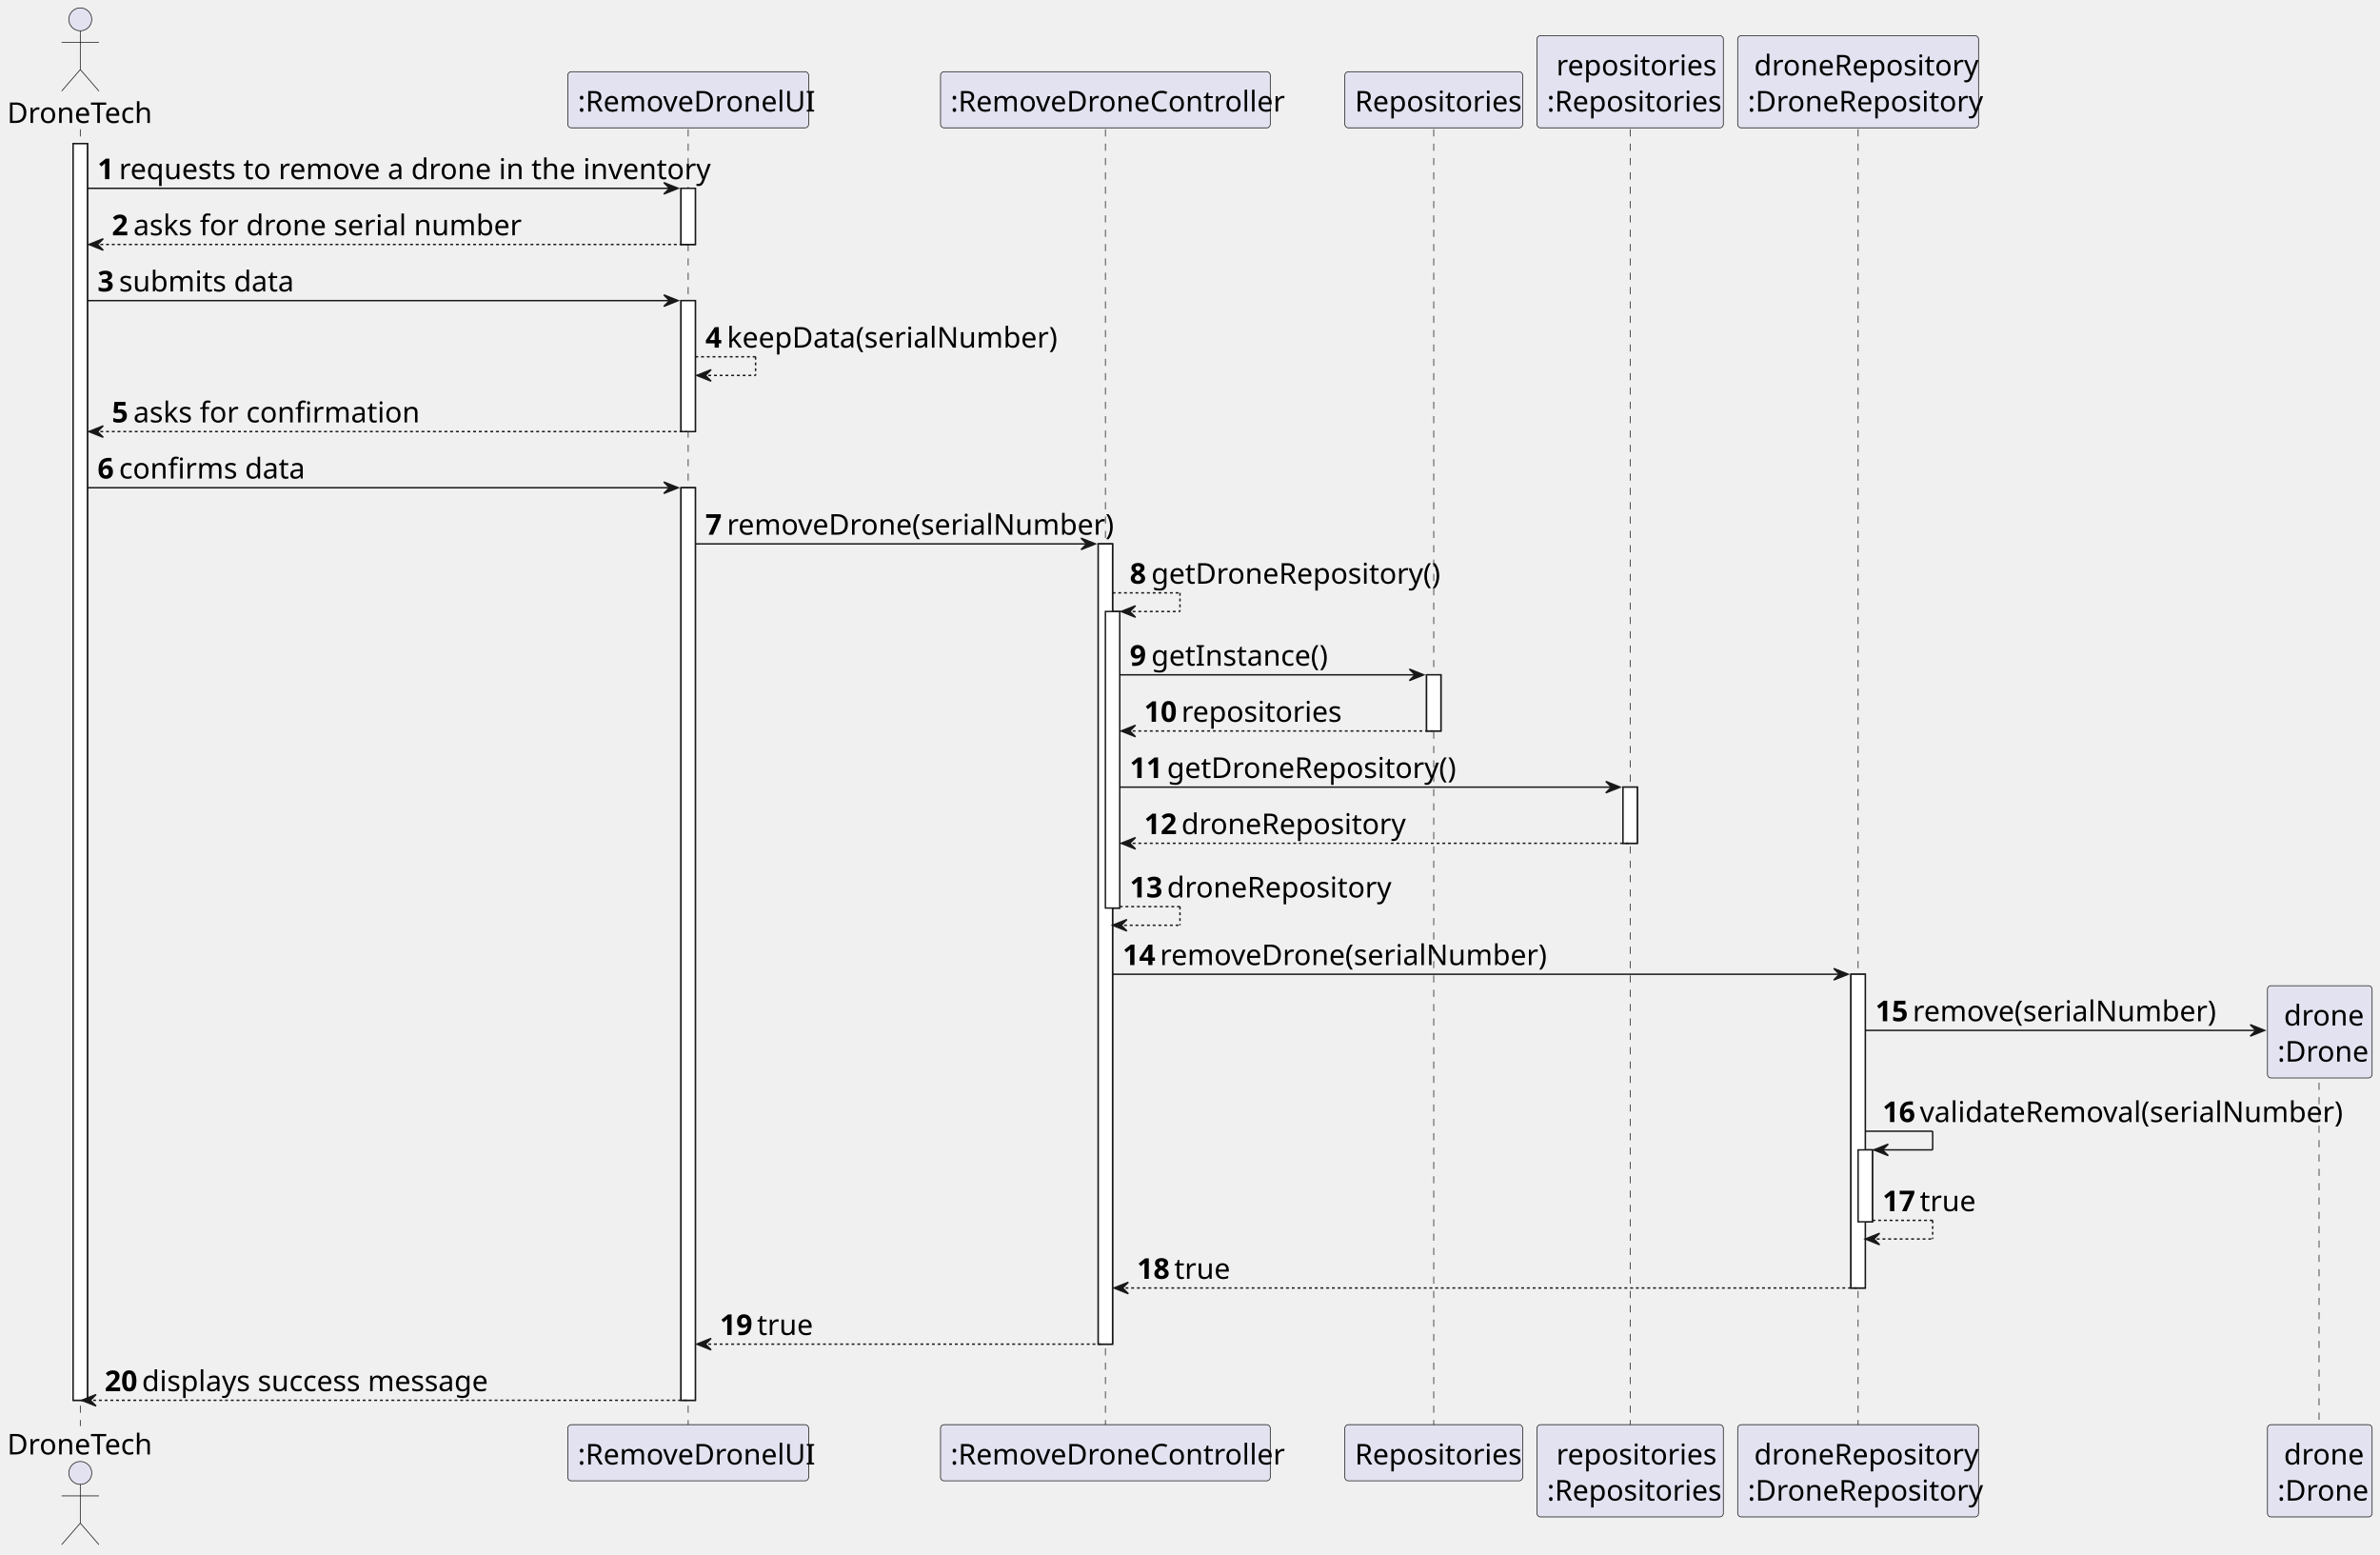
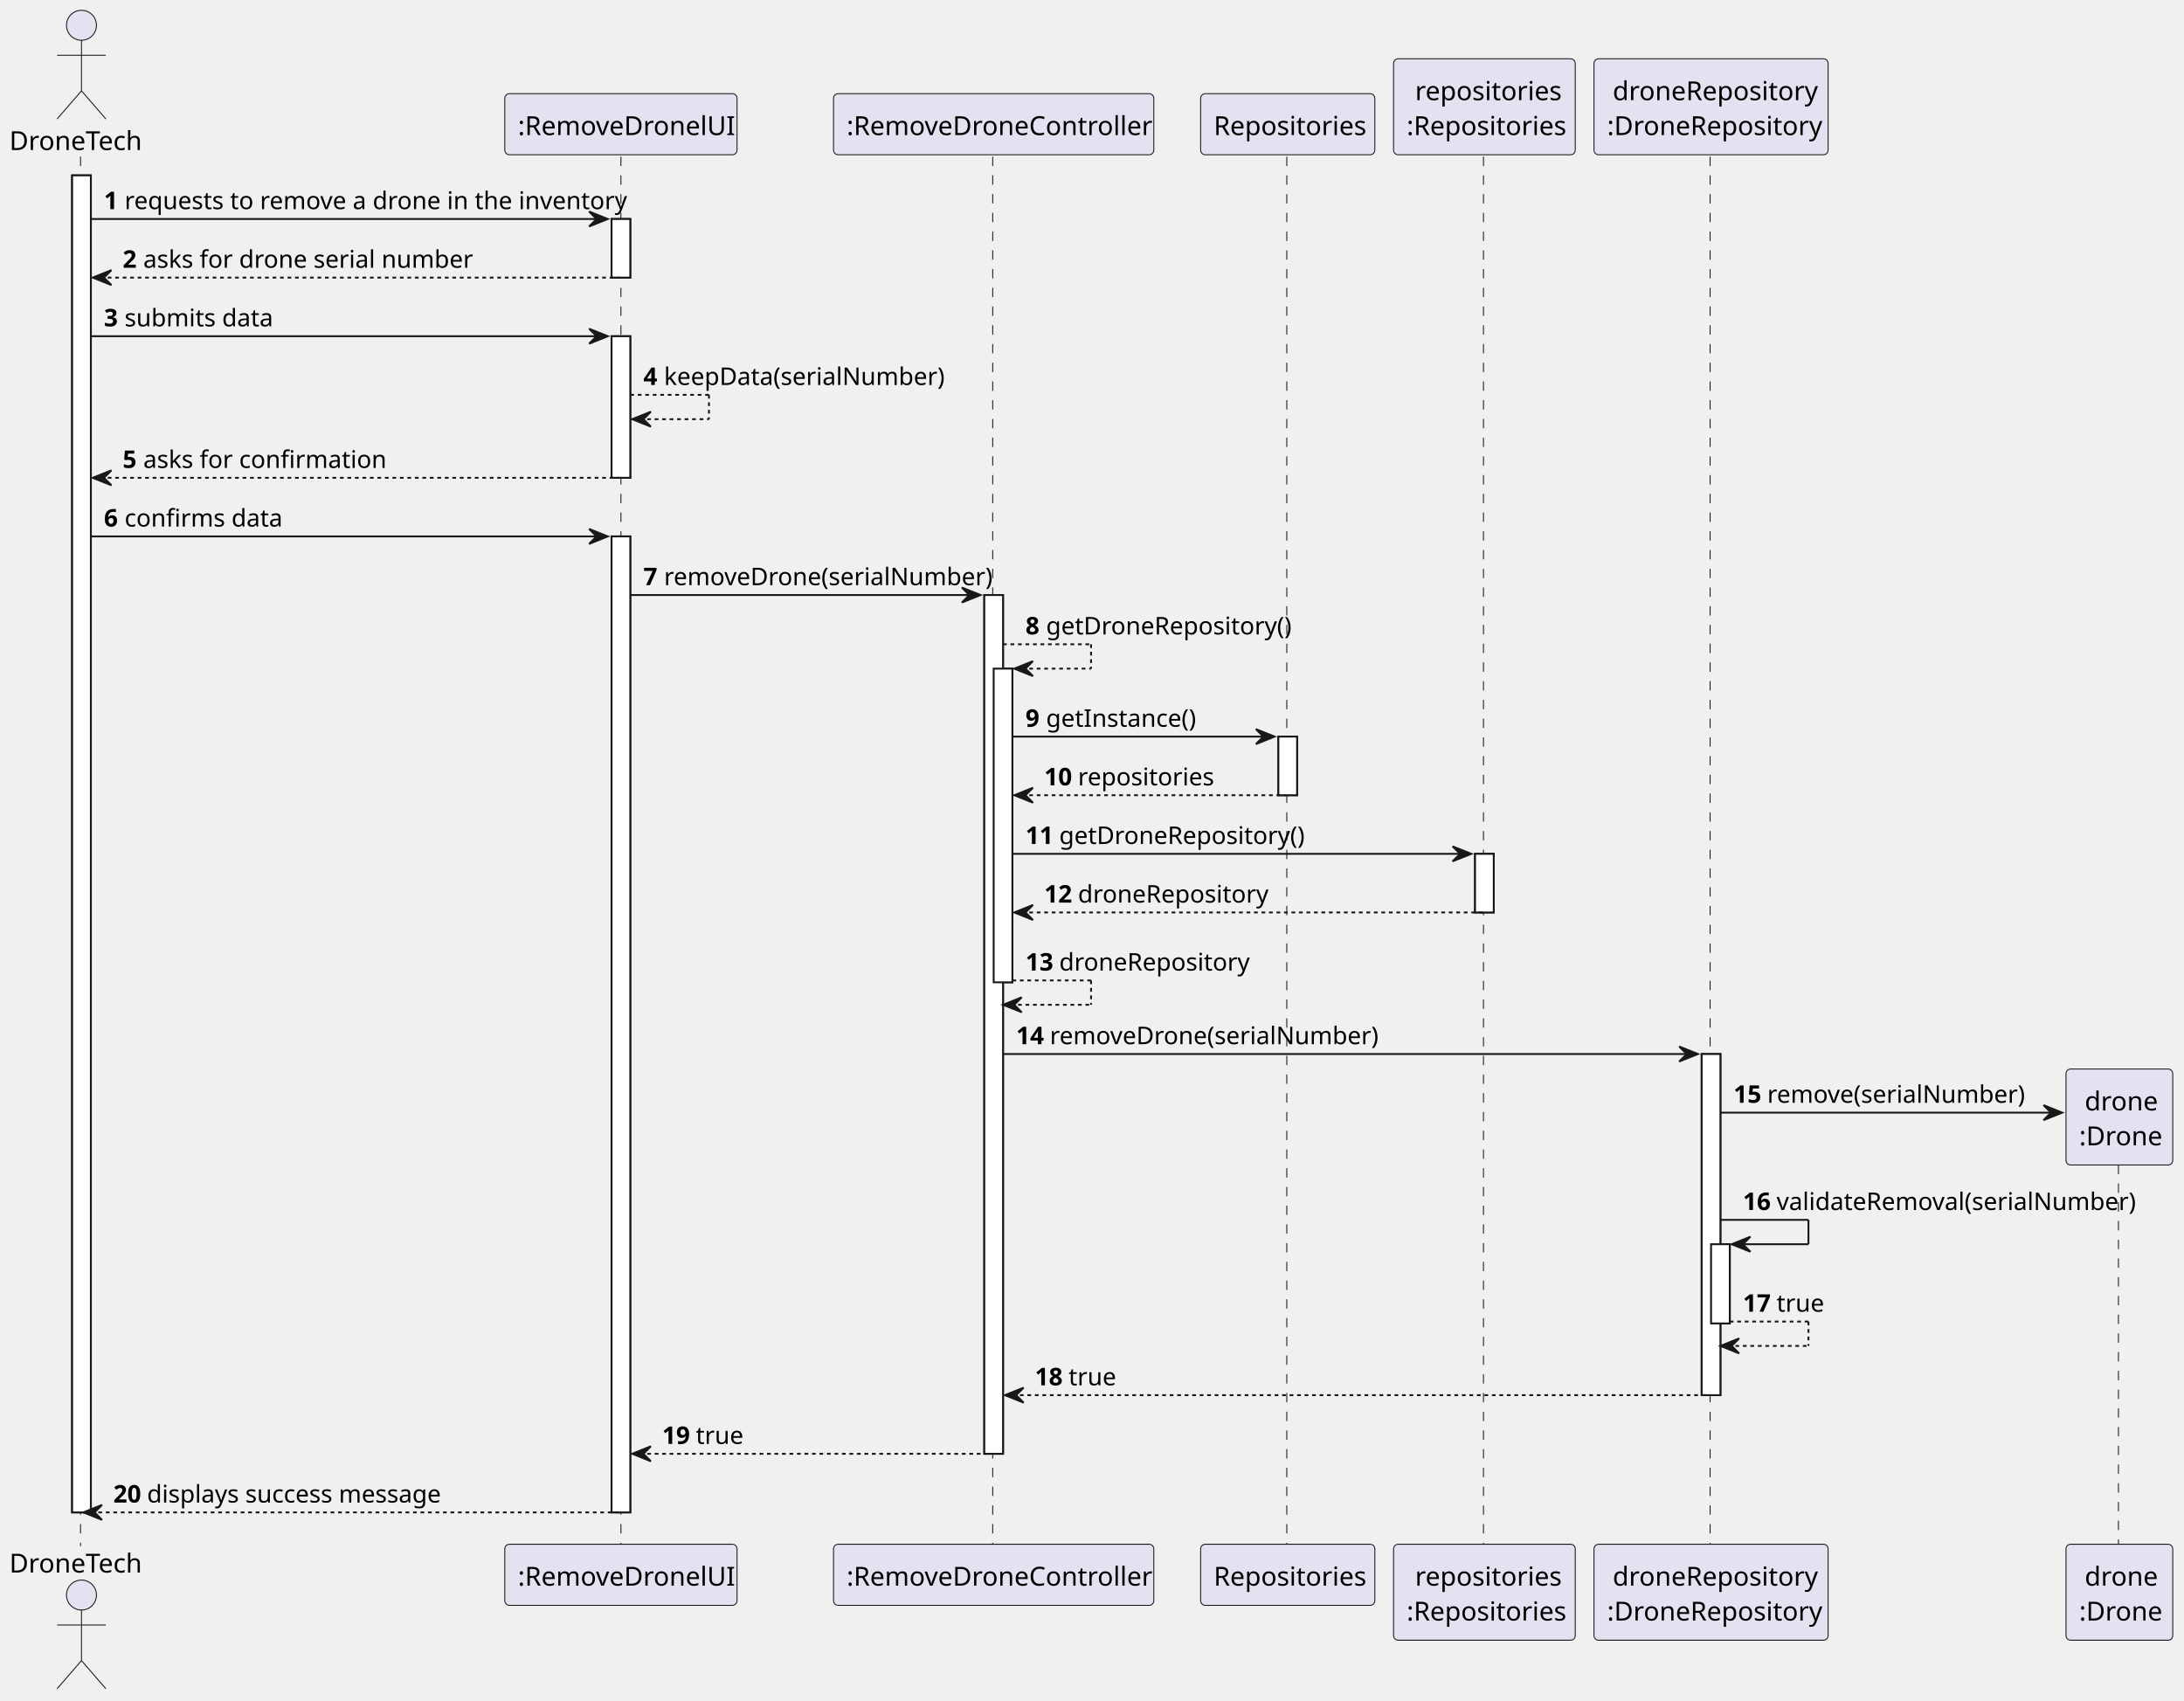
- <svg xmlns="http://www.w3.org/2000/svg" contentStyleType="text/css" height="1084px" preserveAspectRatio="none" style="width:1660px;height:1084px;background:#FFFFFF;" version="1.1" viewBox="0 0 1660 1084" width="1660px" zoomAndPan="magnify">
+ <svg xmlns="http://www.w3.org/2000/svg" contentStyleType="text/css" height="908px" preserveAspectRatio="none" style="width:1166px;height:908px;background:#FFFFFF;" version="1.1" viewBox="0 0 1166 908" width="1166px" zoomAndPan="magnify">
  <defs />
  <g>
-     <rect fill="#FFFFFF" height="876.281" style="stroke:#181818;stroke-width:1.0;" width="10" x="51" y="100.156" />
-     <rect fill="#FFFFFF" height="39.156" style="stroke:#181818;stroke-width:1.0;" width="10" x="475" y="131.312" />
-     <rect fill="#FFFFFF" height="91.312" style="stroke:#181818;stroke-width:1.0;" width="10" x="475" y="209.625" />
-     <rect fill="#FFFFFF" height="636.344" style="stroke:#181818;stroke-width:1.0;" width="10" x="475" y="340.094" />
-     <rect fill="#FFFFFF" height="558.031" style="stroke:#181818;stroke-width:1.0;" width="10" x="766" y="379.25" />
-     <rect fill="#FFFFFF" height="206.781" style="stroke:#181818;stroke-width:1.0;" width="10" x="771" y="426.406" />
-     <rect fill="#FFFFFF" height="39.156" style="stroke:#181818;stroke-width:1.0;" width="10" x="995" y="470.562" />
-     <rect fill="#FFFFFF" height="39.156" style="stroke:#181818;stroke-width:1.0;" width="10" x="1132" y="548.875" />
-     <rect fill="#FFFFFF" height="218.781" style="stroke:#181818;stroke-width:1.0;" width="10" x="1291" y="679.344" />
-     <rect fill="#FFFFFF" height="50.156" style="stroke:#181818;stroke-width:1.0;" width="10" x="1296" y="801.812" />
-     <line style="stroke:#181818;stroke-width:0.5;stroke-dasharray:5.0,5.0;" x1="56" x2="56" y1="90.156" y2="994.438" />
-     <line style="stroke:#181818;stroke-width:0.5;stroke-dasharray:5.0,5.0;" x1="480" x2="480" y1="90.156" y2="994.438" />
-     <line style="stroke:#181818;stroke-width:0.5;stroke-dasharray:5.0,5.0;" x1="771" x2="771" y1="90.156" y2="994.438" />
-     <line style="stroke:#181818;stroke-width:0.5;stroke-dasharray:5.0,5.0;" x1="1000" x2="1000" y1="90.156" y2="994.438" />
-     <line style="stroke:#181818;stroke-width:0.5;stroke-dasharray:5.0,5.0;" x1="1137" x2="1137" y1="90.156" y2="994.438" />
-     <line style="stroke:#181818;stroke-width:0.5;stroke-dasharray:5.0,5.0;" x1="1296" x2="1296" y1="90.156" y2="994.438" />
-     <line style="stroke:#181818;stroke-width:0.5;stroke-dasharray:5.0,5.0;" x1="1617.5" x2="1617.5" y1="735" y2="994.438" />
-     <text fill="#000000" font-family="sans-serif" font-size="20" lengthAdjust="spacing" textLength="96" x="5" y="85.762">DroneTech</text>
-     <ellipse cx="56" cy="13.5" fill="#E2E2F0" rx="8" ry="8" style="stroke:#181818;stroke-width:0.5;" />
-     <path d="M56,21.5 L56,48.5 M43,29.5 L69,29.5 M56,48.5 L43,63.5 M56,48.5 L69,63.5 " fill="none" style="stroke:#181818;stroke-width:0.5;" />
-     <text fill="#000000" font-family="sans-serif" font-size="20" lengthAdjust="spacing" textLength="96" x="5" y="1014.199">DroneTech</text>
-     <ellipse cx="56" cy="1027.094" fill="#E2E2F0" rx="8" ry="8" style="stroke:#181818;stroke-width:0.5;" />
-     <path d="M56,1035.094 L56,1062.094 M43,1043.094 L69,1043.094 M56,1062.094 L43,1077.094 M56,1062.094 L69,1077.094 " fill="none" style="stroke:#181818;stroke-width:0.5;" />
-     <rect fill="#E2E2F0" height="39.156" rx="2.5" ry="2.5" style="stroke:#181818;stroke-width:0.5;" width="168" x="396" y="50" />
-     <text fill="#000000" font-family="sans-serif" font-size="20" lengthAdjust="spacing" textLength="154" x="403" y="77.762">:RemoveDronelUI</text>
-     <rect fill="#E2E2F0" height="39.156" rx="2.5" ry="2.5" style="stroke:#181818;stroke-width:0.5;" width="168" x="396" y="993.438" />
-     <text fill="#000000" font-family="sans-serif" font-size="20" lengthAdjust="spacing" textLength="154" x="403" y="1021.199">:RemoveDronelUI</text>
-     <rect fill="#E2E2F0" height="39.156" rx="2.5" ry="2.5" style="stroke:#181818;stroke-width:0.5;" width="230" x="656" y="50" />
-     <text fill="#000000" font-family="sans-serif" font-size="20" lengthAdjust="spacing" textLength="216" x="663" y="77.762">:RemoveDroneController</text>
-     <rect fill="#E2E2F0" height="39.156" rx="2.5" ry="2.5" style="stroke:#181818;stroke-width:0.5;" width="230" x="656" y="993.438" />
-     <text fill="#000000" font-family="sans-serif" font-size="20" lengthAdjust="spacing" textLength="216" x="663" y="1021.199">:RemoveDroneController</text>
-     <rect fill="#E2E2F0" height="39.156" rx="2.5" ry="2.5" style="stroke:#181818;stroke-width:0.5;" width="124" x="938" y="50" />
-     <text fill="#000000" font-family="sans-serif" font-size="20" lengthAdjust="spacing" textLength="110" x="945" y="77.762">Repositories</text>
-     <rect fill="#E2E2F0" height="39.156" rx="2.5" ry="2.5" style="stroke:#181818;stroke-width:0.5;" width="124" x="938" y="993.438" />
-     <text fill="#000000" font-family="sans-serif" font-size="20" lengthAdjust="spacing" textLength="110" x="945" y="1021.199">Repositories</text>
-     <rect fill="#E2E2F0" height="64.312" rx="2.5" ry="2.5" style="stroke:#181818;stroke-width:0.5;" width="130" x="1072" y="24.844" />
-     <text fill="#000000" font-family="sans-serif" font-size="20" lengthAdjust="spacing" textLength="103" x="1085.5" y="52.605">repositories</text>
-     <text fill="#000000" font-family="sans-serif" font-size="20" lengthAdjust="spacing" textLength="116" x="1079" y="77.762">:Repositories</text>
-     <rect fill="#E2E2F0" height="64.312" rx="2.5" ry="2.5" style="stroke:#181818;stroke-width:0.5;" width="130" x="1072" y="993.438" />
-     <text fill="#000000" font-family="sans-serif" font-size="20" lengthAdjust="spacing" textLength="103" x="1085.5" y="1021.199">repositories</text>
-     <text fill="#000000" font-family="sans-serif" font-size="20" lengthAdjust="spacing" textLength="116" x="1079" y="1046.355">:Repositories</text>
-     <rect fill="#E2E2F0" height="64.312" rx="2.5" ry="2.5" style="stroke:#181818;stroke-width:0.5;" width="168" x="1212" y="24.844" />
-     <text fill="#000000" font-family="sans-serif" font-size="20" lengthAdjust="spacing" textLength="145" x="1223.5" y="52.605">droneRepository</text>
-     <text fill="#000000" font-family="sans-serif" font-size="20" lengthAdjust="spacing" textLength="154" x="1219" y="77.762">:DroneRepository</text>
-     <rect fill="#E2E2F0" height="64.312" rx="2.5" ry="2.5" style="stroke:#181818;stroke-width:0.5;" width="168" x="1212" y="993.438" />
-     <text fill="#000000" font-family="sans-serif" font-size="20" lengthAdjust="spacing" textLength="145" x="1223.5" y="1021.199">droneRepository</text>
-     <text fill="#000000" font-family="sans-serif" font-size="20" lengthAdjust="spacing" textLength="154" x="1219" y="1046.355">:DroneRepository</text>
-     <rect fill="#E2E2F0" height="64.312" rx="2.5" ry="2.5" style="stroke:#181818;stroke-width:0.5;" width="73" x="1581.5" y="993.438" />
-     <text fill="#000000" font-family="sans-serif" font-size="20" lengthAdjust="spacing" textLength="50" x="1593" y="1021.199">drone</text>
-     <text fill="#000000" font-family="sans-serif" font-size="20" lengthAdjust="spacing" textLength="59" x="1588.5" y="1046.355">:Drone</text>
-     <rect fill="#FFFFFF" height="876.281" style="stroke:#181818;stroke-width:1.0;" width="10" x="51" y="100.156" />
-     <rect fill="#FFFFFF" height="39.156" style="stroke:#181818;stroke-width:1.0;" width="10" x="475" y="131.312" />
-     <rect fill="#FFFFFF" height="91.312" style="stroke:#181818;stroke-width:1.0;" width="10" x="475" y="209.625" />
-     <rect fill="#FFFFFF" height="636.344" style="stroke:#181818;stroke-width:1.0;" width="10" x="475" y="340.094" />
-     <rect fill="#FFFFFF" height="558.031" style="stroke:#181818;stroke-width:1.0;" width="10" x="766" y="379.25" />
-     <rect fill="#FFFFFF" height="206.781" style="stroke:#181818;stroke-width:1.0;" width="10" x="771" y="426.406" />
-     <rect fill="#FFFFFF" height="39.156" style="stroke:#181818;stroke-width:1.0;" width="10" x="995" y="470.562" />
-     <rect fill="#FFFFFF" height="39.156" style="stroke:#181818;stroke-width:1.0;" width="10" x="1132" y="548.875" />
-     <rect fill="#FFFFFF" height="218.781" style="stroke:#181818;stroke-width:1.0;" width="10" x="1291" y="679.344" />
-     <rect fill="#FFFFFF" height="50.156" style="stroke:#181818;stroke-width:1.0;" width="10" x="1296" y="801.812" />
-     <polygon fill="#181818" points="463,127.312,473,131.312,463,135.312,467,131.312" style="stroke:#181818;stroke-width:1.0;" />
-     <line style="stroke:#181818;stroke-width:1.0;" x1="61" x2="469" y1="131.312" y2="131.312" />
-     <text fill="#000000" font-family="sans-serif" font-size="20" font-weight="bold" lengthAdjust="spacing" textLength="11" x="68" y="124.918">1</text>
-     <text fill="#000000" font-family="sans-serif" font-size="20" lengthAdjust="spacing" textLength="380" x="83" y="124.918">requests to remove a drone in the inventory</text>
-     <polygon fill="#181818" points="72,166.469,62,170.469,72,174.469,68,170.469" style="stroke:#181818;stroke-width:1.0;" />
-     <line style="stroke:#181818;stroke-width:1.0;stroke-dasharray:2.0,2.0;" x1="66" x2="479" y1="170.469" y2="170.469" />
-     <text fill="#000000" font-family="sans-serif" font-size="20" font-weight="bold" lengthAdjust="spacing" textLength="11" x="78" y="164.074">2</text>
-     <text fill="#000000" font-family="sans-serif" font-size="20" lengthAdjust="spacing" textLength="251" x="93" y="164.074">asks for drone serial number</text>
-     <polygon fill="#181818" points="463,205.625,473,209.625,463,213.625,467,209.625" style="stroke:#181818;stroke-width:1.0;" />
-     <line style="stroke:#181818;stroke-width:1.0;" x1="61" x2="469" y1="209.625" y2="209.625" />
-     <text fill="#000000" font-family="sans-serif" font-size="20" font-weight="bold" lengthAdjust="spacing" textLength="11" x="68" y="203.231">3</text>
-     <text fill="#000000" font-family="sans-serif" font-size="20" lengthAdjust="spacing" textLength="112" x="83" y="203.231">submits data</text>
-     <line style="stroke:#181818;stroke-width:1.0;stroke-dasharray:2.0,2.0;" x1="485" x2="527" y1="248.781" y2="248.781" />
-     <line style="stroke:#181818;stroke-width:1.0;stroke-dasharray:2.0,2.0;" x1="527" x2="527" y1="248.781" y2="261.781" />
-     <line style="stroke:#181818;stroke-width:1.0;stroke-dasharray:2.0,2.0;" x1="486" x2="527" y1="261.781" y2="261.781" />
-     <polygon fill="#181818" points="496,257.781,486,261.781,496,265.781,492,261.781" style="stroke:#181818;stroke-width:1.0;" />
-     <text fill="#000000" font-family="sans-serif" font-size="20" font-weight="bold" lengthAdjust="spacing" textLength="11" x="492" y="242.387">4</text>
-     <text fill="#000000" font-family="sans-serif" font-size="20" lengthAdjust="spacing" textLength="214" x="507" y="242.387">keepData(serialNumber)</text>
-     <polygon fill="#181818" points="72,296.938,62,300.938,72,304.938,68,300.938" style="stroke:#181818;stroke-width:1.0;" />
-     <line style="stroke:#181818;stroke-width:1.0;stroke-dasharray:2.0,2.0;" x1="66" x2="479" y1="300.938" y2="300.938" />
-     <text fill="#000000" font-family="sans-serif" font-size="20" font-weight="bold" lengthAdjust="spacing" textLength="11" x="78" y="294.543">5</text>
-     <text fill="#000000" font-family="sans-serif" font-size="20" lengthAdjust="spacing" textLength="183" x="93" y="294.543">asks for confirmation</text>
-     <polygon fill="#181818" points="463,336.094,473,340.094,463,344.094,467,340.094" style="stroke:#181818;stroke-width:1.0;" />
-     <line style="stroke:#181818;stroke-width:1.0;" x1="61" x2="469" y1="340.094" y2="340.094" />
-     <text fill="#000000" font-family="sans-serif" font-size="20" font-weight="bold" lengthAdjust="spacing" textLength="11" x="68" y="333.699">6</text>
-     <text fill="#000000" font-family="sans-serif" font-size="20" lengthAdjust="spacing" textLength="119" x="83" y="333.699">confirms data</text>
-     <polygon fill="#181818" points="754,375.25,764,379.25,754,383.25,758,379.25" style="stroke:#181818;stroke-width:1.0;" />
-     <line style="stroke:#181818;stroke-width:1.0;" x1="485" x2="760" y1="379.25" y2="379.25" />
-     <text fill="#000000" font-family="sans-serif" font-size="20" font-weight="bold" lengthAdjust="spacing" textLength="11" x="492" y="372.856">7</text>
-     <text fill="#000000" font-family="sans-serif" font-size="20" lengthAdjust="spacing" textLength="247" x="507" y="372.856">removeDrone(serialNumber)</text>
-     <line style="stroke:#181818;stroke-width:1.0;stroke-dasharray:2.0,2.0;" x1="776" x2="823" y1="413.406" y2="413.406" />
-     <line style="stroke:#181818;stroke-width:1.0;stroke-dasharray:2.0,2.0;" x1="823" x2="823" y1="413.406" y2="426.406" />
-     <line style="stroke:#181818;stroke-width:1.0;stroke-dasharray:2.0,2.0;" x1="782" x2="823" y1="426.406" y2="426.406" />
-     <polygon fill="#181818" points="792,422.406,782,426.406,792,430.406,788,426.406" style="stroke:#181818;stroke-width:1.0;" />
-     <text fill="#000000" font-family="sans-serif" font-size="20" font-weight="bold" lengthAdjust="spacing" textLength="11" x="788" y="407.012">8</text>
-     <text fill="#000000" font-family="sans-serif" font-size="20" lengthAdjust="spacing" textLength="190" x="803" y="407.012">getDroneRepository()</text>
-     <polygon fill="#181818" points="983,466.562,993,470.562,983,474.562,987,470.562" style="stroke:#181818;stroke-width:1.0;" />
-     <line style="stroke:#181818;stroke-width:1.0;" x1="781" x2="989" y1="470.562" y2="470.562" />
-     <text fill="#000000" font-family="sans-serif" font-size="20" font-weight="bold" lengthAdjust="spacing" textLength="11" x="788" y="464.168">9</text>
-     <text fill="#000000" font-family="sans-serif" font-size="20" lengthAdjust="spacing" textLength="116" x="803" y="464.168">getInstance()</text>
-     <polygon fill="#181818" points="792,505.719,782,509.719,792,513.719,788,509.719" style="stroke:#181818;stroke-width:1.0;" />
-     <line style="stroke:#181818;stroke-width:1.0;stroke-dasharray:2.0,2.0;" x1="786" x2="999" y1="509.719" y2="509.719" />
-     <text fill="#000000" font-family="sans-serif" font-size="20" font-weight="bold" lengthAdjust="spacing" textLength="22" x="798" y="503.324">10</text>
-     <text fill="#000000" font-family="sans-serif" font-size="20" lengthAdjust="spacing" textLength="103" x="824" y="503.324">repositories</text>
-     <polygon fill="#181818" points="1120,544.875,1130,548.875,1120,552.875,1124,548.875" style="stroke:#181818;stroke-width:1.0;" />
-     <line style="stroke:#181818;stroke-width:1.0;" x1="781" x2="1126" y1="548.875" y2="548.875" />
-     <text fill="#000000" font-family="sans-serif" font-size="20" font-weight="bold" lengthAdjust="spacing" textLength="22" x="788" y="542.481">11</text>
-     <text fill="#000000" font-family="sans-serif" font-size="20" lengthAdjust="spacing" textLength="190" x="814" y="542.481">getDroneRepository()</text>
-     <polygon fill="#181818" points="792,584.031,782,588.031,792,592.031,788,588.031" style="stroke:#181818;stroke-width:1.0;" />
-     <line style="stroke:#181818;stroke-width:1.0;stroke-dasharray:2.0,2.0;" x1="786" x2="1136" y1="588.031" y2="588.031" />
-     <text fill="#000000" font-family="sans-serif" font-size="20" font-weight="bold" lengthAdjust="spacing" textLength="22" x="798" y="581.637">12</text>
-     <text fill="#000000" font-family="sans-serif" font-size="20" lengthAdjust="spacing" textLength="145" x="824" y="581.637">droneRepository</text>
-     <line style="stroke:#181818;stroke-width:1.0;stroke-dasharray:2.0,2.0;" x1="781" x2="823" y1="632.188" y2="632.188" />
-     <line style="stroke:#181818;stroke-width:1.0;stroke-dasharray:2.0,2.0;" x1="823" x2="823" y1="632.188" y2="645.188" />
-     <line style="stroke:#181818;stroke-width:1.0;stroke-dasharray:2.0,2.0;" x1="776" x2="823" y1="645.188" y2="645.188" />
-     <polygon fill="#181818" points="786,641.188,776,645.188,786,649.188,782,645.188" style="stroke:#181818;stroke-width:1.0;" />
-     <text fill="#000000" font-family="sans-serif" font-size="20" font-weight="bold" lengthAdjust="spacing" textLength="22" x="788" y="625.793">13</text>
-     <text fill="#000000" font-family="sans-serif" font-size="20" lengthAdjust="spacing" textLength="145" x="814" y="625.793">droneRepository</text>
-     <polygon fill="#181818" points="1279,675.344,1289,679.344,1279,683.344,1283,679.344" style="stroke:#181818;stroke-width:1.0;" />
-     <line style="stroke:#181818;stroke-width:1.0;" x1="776" x2="1285" y1="679.344" y2="679.344" />
-     <text fill="#000000" font-family="sans-serif" font-size="20" font-weight="bold" lengthAdjust="spacing" textLength="22" x="783" y="672.949">14</text>
-     <text fill="#000000" font-family="sans-serif" font-size="20" lengthAdjust="spacing" textLength="247" x="809" y="672.949">removeDrone(serialNumber)</text>
-     <polygon fill="#181818" points="1569.5,714.5,1579.5,718.5,1569.5,722.5,1573.5,718.5" style="stroke:#181818;stroke-width:1.0;" />
-     <line style="stroke:#181818;stroke-width:1.0;" x1="1301" x2="1575.5" y1="718.5" y2="718.5" />
-     <text fill="#000000" font-family="sans-serif" font-size="20" font-weight="bold" lengthAdjust="spacing" textLength="22" x="1308" y="712.106">15</text>
-     <text fill="#000000" font-family="sans-serif" font-size="20" lengthAdjust="spacing" textLength="194" x="1334" y="712.106">remove(serialNumber)</text>
-     <rect fill="#E2E2F0" height="64.312" rx="2.5" ry="2.5" style="stroke:#181818;stroke-width:0.5;" width="73" x="1581.5" y="687.344" />
-     <text fill="#000000" font-family="sans-serif" font-size="20" lengthAdjust="spacing" textLength="50" x="1593" y="715.106">drone</text>
-     <text fill="#000000" font-family="sans-serif" font-size="20" lengthAdjust="spacing" textLength="59" x="1588.5" y="740.262">:Drone</text>
-     <line style="stroke:#181818;stroke-width:1.0;" x1="1301" x2="1348" y1="788.812" y2="788.812" />
-     <line style="stroke:#181818;stroke-width:1.0;" x1="1348" x2="1348" y1="788.812" y2="801.812" />
-     <line style="stroke:#181818;stroke-width:1.0;" x1="1307" x2="1348" y1="801.812" y2="801.812" />
-     <polygon fill="#181818" points="1317,797.812,1307,801.812,1317,805.812,1313,801.812" style="stroke:#181818;stroke-width:1.0;" />
-     <text fill="#000000" font-family="sans-serif" font-size="20" font-weight="bold" lengthAdjust="spacing" textLength="22" x="1313" y="782.418">16</text>
-     <text fill="#000000" font-family="sans-serif" font-size="20" lengthAdjust="spacing" textLength="272" x="1339" y="782.418">validateRemoval(serialNumber)</text>
-     <line style="stroke:#181818;stroke-width:1.0;stroke-dasharray:2.0,2.0;" x1="1306" x2="1348" y1="850.969" y2="850.969" />
-     <line style="stroke:#181818;stroke-width:1.0;stroke-dasharray:2.0,2.0;" x1="1348" x2="1348" y1="850.969" y2="863.969" />
-     <line style="stroke:#181818;stroke-width:1.0;stroke-dasharray:2.0,2.0;" x1="1301" x2="1348" y1="863.969" y2="863.969" />
-     <polygon fill="#181818" points="1311,859.969,1301,863.969,1311,867.969,1307,863.969" style="stroke:#181818;stroke-width:1.0;" />
-     <text fill="#000000" font-family="sans-serif" font-size="20" font-weight="bold" lengthAdjust="spacing" textLength="22" x="1313" y="844.574">17</text>
-     <text fill="#000000" font-family="sans-serif" font-size="20" lengthAdjust="spacing" textLength="34" x="1339" y="844.574">true</text>
-     <polygon fill="#181818" points="787,894.125,777,898.125,787,902.125,783,898.125" style="stroke:#181818;stroke-width:1.0;" />
-     <line style="stroke:#181818;stroke-width:1.0;stroke-dasharray:2.0,2.0;" x1="781" x2="1295" y1="898.125" y2="898.125" />
-     <text fill="#000000" font-family="sans-serif" font-size="20" font-weight="bold" lengthAdjust="spacing" textLength="22" x="793" y="891.731">18</text>
-     <text fill="#000000" font-family="sans-serif" font-size="20" lengthAdjust="spacing" textLength="34" x="819" y="891.731">true</text>
-     <polygon fill="#181818" points="496,933.281,486,937.281,496,941.281,492,937.281" style="stroke:#181818;stroke-width:1.0;" />
-     <line style="stroke:#181818;stroke-width:1.0;stroke-dasharray:2.0,2.0;" x1="490" x2="770" y1="937.281" y2="937.281" />
-     <text fill="#000000" font-family="sans-serif" font-size="20" font-weight="bold" lengthAdjust="spacing" textLength="22" x="502" y="930.887">19</text>
-     <text fill="#000000" font-family="sans-serif" font-size="20" lengthAdjust="spacing" textLength="34" x="528" y="930.887">true</text>
-     <polygon fill="#181818" points="67,972.438,57,976.438,67,980.438,63,976.438" style="stroke:#181818;stroke-width:1.0;" />
-     <line style="stroke:#181818;stroke-width:1.0;stroke-dasharray:2.0,2.0;" x1="61" x2="479" y1="976.438" y2="976.438" />
-     <text fill="#000000" font-family="sans-serif" font-size="20" font-weight="bold" lengthAdjust="spacing" textLength="22" x="73" y="970.043">20</text>
-     <text fill="#000000" font-family="sans-serif" font-size="20" lengthAdjust="spacing" textLength="234" x="99" y="970.043">displays success message</text>
+     <rect fill="#FFFFFF" height="713.771" style="stroke:#181818;stroke-width:1.0;" width="10" x="38.5" y="93.621" />
+     <rect fill="#FFFFFF" height="31.291" style="stroke:#181818;stroke-width:1.0;" width="10" x="326.5" y="116.912" />
+     <rect fill="#FFFFFF" height="75.582" style="stroke:#181818;stroke-width:1.0;" width="10" x="326.5" y="179.494" />
+     <rect fill="#FFFFFF" height="521.025" style="stroke:#181818;stroke-width:1.0;" width="10" x="326.5" y="286.367" />
+     <rect fill="#FFFFFF" height="458.443" style="stroke:#181818;stroke-width:1.0;" width="10" x="525.5" y="317.658" />
+     <rect fill="#FFFFFF" height="167.455" style="stroke:#181818;stroke-width:1.0;" width="10" x="530.5" y="356.949" />
+     <rect fill="#FFFFFF" height="31.291" style="stroke:#181818;stroke-width:1.0;" width="10" x="682.5" y="393.24" />
+     <rect fill="#FFFFFF" height="31.291" style="stroke:#181818;stroke-width:1.0;" width="10" x="787.5" y="455.822" />
+     <rect fill="#FFFFFF" height="182.115" style="stroke:#181818;stroke-width:1.0;" width="10" x="908.5" y="562.695" />
+     <rect fill="#FFFFFF" height="42.291" style="stroke:#181818;stroke-width:1.0;" width="10" x="913.5" y="664.229" />
+     <line style="stroke:#181818;stroke-width:0.5;stroke-dasharray:5.0,5.0;" x1="43" x2="43" y1="83.621" y2="825.393" />
+     <line style="stroke:#181818;stroke-width:0.5;stroke-dasharray:5.0,5.0;" x1="331.5" x2="331.5" y1="83.621" y2="825.393" />
+     <line style="stroke:#181818;stroke-width:0.5;stroke-dasharray:5.0,5.0;" x1="530" x2="530" y1="83.621" y2="825.393" />
+     <line style="stroke:#181818;stroke-width:0.5;stroke-dasharray:5.0,5.0;" x1="687" x2="687" y1="83.621" y2="825.393" />
+     <line style="stroke:#181818;stroke-width:0.5;stroke-dasharray:5.0,5.0;" x1="792" x2="792" y1="83.621" y2="825.393" />
+     <line style="stroke:#181818;stroke-width:0.5;stroke-dasharray:5.0,5.0;" x1="913" x2="913" y1="83.621" y2="825.393" />
+     <line style="stroke:#181818;stroke-width:0.5;stroke-dasharray:5.0,5.0;" x1="1131" x2="1131" y1="611.816" y2="825.393" />
+     <text fill="#000000" font-family="sans-serif" font-size="14" lengthAdjust="spacing" textLength="71" x="5" y="80.107">DroneTech</text>
+     <ellipse cx="43.5" cy="13.5" fill="#E2E2F0" rx="8" ry="8" style="stroke:#181818;stroke-width:0.5;" />
+     <path d="M43.5,21.5 L43.5,48.5 M30.5,29.5 L56.5,29.5 M43.5,48.5 L30.5,63.5 M43.5,48.5 L56.5,63.5 " fill="none" style="stroke:#181818;stroke-width:0.5;" />
+     <text fill="#000000" font-family="sans-serif" font-size="14" lengthAdjust="spacing" textLength="71" x="5" y="839.5">DroneTech</text>
+     <ellipse cx="43.5" cy="851.514" fill="#E2E2F0" rx="8" ry="8" style="stroke:#181818;stroke-width:0.5;" />
+     <path d="M43.5,859.514 L43.5,886.514 M30.5,867.514 L56.5,867.514 M43.5,886.514 L30.5,901.514 M43.5,886.514 L56.5,901.514 " fill="none" style="stroke:#181818;stroke-width:0.5;" />
+     <rect fill="#E2E2F0" height="32.621" rx="2.5" ry="2.5" style="stroke:#181818;stroke-width:0.5;" width="124" x="269.5" y="50" />
+     <text fill="#000000" font-family="sans-serif" font-size="14" lengthAdjust="spacing" textLength="110" x="276.5" y="72.107">:RemoveDronelUI</text>
+     <rect fill="#E2E2F0" height="32.621" rx="2.5" ry="2.5" style="stroke:#181818;stroke-width:0.5;" width="124" x="269.5" y="824.393" />
+     <text fill="#000000" font-family="sans-serif" font-size="14" lengthAdjust="spacing" textLength="110" x="276.5" y="846.5">:RemoveDronelUI</text>
+     <rect fill="#E2E2F0" height="32.621" rx="2.5" ry="2.5" style="stroke:#181818;stroke-width:0.5;" width="171" x="445" y="50" />
+     <text fill="#000000" font-family="sans-serif" font-size="14" lengthAdjust="spacing" textLength="157" x="452" y="72.107">:RemoveDroneController</text>
+     <rect fill="#E2E2F0" height="32.621" rx="2.5" ry="2.5" style="stroke:#181818;stroke-width:0.5;" width="171" x="445" y="824.393" />
+     <text fill="#000000" font-family="sans-serif" font-size="14" lengthAdjust="spacing" textLength="157" x="452" y="846.5">:RemoveDroneController</text>
+     <rect fill="#E2E2F0" height="32.621" rx="2.5" ry="2.5" style="stroke:#181818;stroke-width:0.5;" width="93" x="641" y="50" />
+     <text fill="#000000" font-family="sans-serif" font-size="14" lengthAdjust="spacing" textLength="79" x="648" y="72.107">Repositories</text>
+     <rect fill="#E2E2F0" height="32.621" rx="2.5" ry="2.5" style="stroke:#181818;stroke-width:0.5;" width="93" x="641" y="824.393" />
+     <text fill="#000000" font-family="sans-serif" font-size="14" lengthAdjust="spacing" textLength="79" x="648" y="846.5">Repositories</text>
+     <rect fill="#E2E2F0" height="51.242" rx="2.5" ry="2.5" style="stroke:#181818;stroke-width:0.5;" width="97" x="744" y="31.379" />
+     <text fill="#000000" font-family="sans-serif" font-size="14" lengthAdjust="spacing" textLength="74" x="755.5" y="53.486">repositories</text>
+     <text fill="#000000" font-family="sans-serif" font-size="14" lengthAdjust="spacing" textLength="83" x="751" y="72.107">:Repositories</text>
+     <rect fill="#E2E2F0" height="51.242" rx="2.5" ry="2.5" style="stroke:#181818;stroke-width:0.5;" width="97" x="744" y="824.393" />
+     <text fill="#000000" font-family="sans-serif" font-size="14" lengthAdjust="spacing" textLength="74" x="755.5" y="846.5">repositories</text>
+     <text fill="#000000" font-family="sans-serif" font-size="14" lengthAdjust="spacing" textLength="83" x="751" y="865.121">:Repositories</text>
+     <rect fill="#E2E2F0" height="51.242" rx="2.5" ry="2.5" style="stroke:#181818;stroke-width:0.5;" width="125" x="851" y="31.379" />
+     <text fill="#000000" font-family="sans-serif" font-size="14" lengthAdjust="spacing" textLength="105" x="861" y="53.486">droneRepository</text>
+     <text fill="#000000" font-family="sans-serif" font-size="14" lengthAdjust="spacing" textLength="111" x="858" y="72.107">:DroneRepository</text>
+     <rect fill="#E2E2F0" height="51.242" rx="2.5" ry="2.5" style="stroke:#181818;stroke-width:0.5;" width="125" x="851" y="824.393" />
+     <text fill="#000000" font-family="sans-serif" font-size="14" lengthAdjust="spacing" textLength="105" x="861" y="846.5">droneRepository</text>
+     <text fill="#000000" font-family="sans-serif" font-size="14" lengthAdjust="spacing" textLength="111" x="858" y="865.121">:DroneRepository</text>
+     <rect fill="#E2E2F0" height="51.242" rx="2.5" ry="2.5" style="stroke:#181818;stroke-width:0.5;" width="57" x="1103" y="824.393" />
+     <text fill="#000000" font-family="sans-serif" font-size="14" lengthAdjust="spacing" textLength="37" x="1113" y="846.5">drone</text>
+     <text fill="#000000" font-family="sans-serif" font-size="14" lengthAdjust="spacing" textLength="43" x="1110" y="865.121">:Drone</text>
+     <rect fill="#FFFFFF" height="713.771" style="stroke:#181818;stroke-width:1.0;" width="10" x="38.5" y="93.621" />
+     <rect fill="#FFFFFF" height="31.291" style="stroke:#181818;stroke-width:1.0;" width="10" x="326.5" y="116.912" />
+     <rect fill="#FFFFFF" height="75.582" style="stroke:#181818;stroke-width:1.0;" width="10" x="326.5" y="179.494" />
+     <rect fill="#FFFFFF" height="521.025" style="stroke:#181818;stroke-width:1.0;" width="10" x="326.5" y="286.367" />
+     <rect fill="#FFFFFF" height="458.443" style="stroke:#181818;stroke-width:1.0;" width="10" x="525.5" y="317.658" />
+     <rect fill="#FFFFFF" height="167.455" style="stroke:#181818;stroke-width:1.0;" width="10" x="530.5" y="356.949" />
+     <rect fill="#FFFFFF" height="31.291" style="stroke:#181818;stroke-width:1.0;" width="10" x="682.5" y="393.24" />
+     <rect fill="#FFFFFF" height="31.291" style="stroke:#181818;stroke-width:1.0;" width="10" x="787.5" y="455.822" />
+     <rect fill="#FFFFFF" height="182.115" style="stroke:#181818;stroke-width:1.0;" width="10" x="908.5" y="562.695" />
+     <rect fill="#FFFFFF" height="42.291" style="stroke:#181818;stroke-width:1.0;" width="10" x="913.5" y="664.229" />
+     <polygon fill="#181818" points="314.5,112.912,324.5,116.912,314.5,120.912,318.5,116.912" style="stroke:#181818;stroke-width:1.0;" />
+     <line style="stroke:#181818;stroke-width:1.0;" x1="48.5" x2="320.5" y1="116.912" y2="116.912" />
+     <text fill="#000000" font-family="sans-serif" font-size="13" font-weight="bold" lengthAdjust="spacing" textLength="7" x="55.5" y="111.649">1</text>
+     <text fill="#000000" font-family="sans-serif" font-size="13" lengthAdjust="spacing" textLength="248" x="66.5" y="111.649">requests to remove a drone in the inventory</text>
+     <polygon fill="#181818" points="59.5,144.203,49.5,148.203,59.5,152.203,55.5,148.203" style="stroke:#181818;stroke-width:1.0;" />
+     <line style="stroke:#181818;stroke-width:1.0;stroke-dasharray:2.0,2.0;" x1="53.5" x2="330.5" y1="148.203" y2="148.203" />
+     <text fill="#000000" font-family="sans-serif" font-size="13" font-weight="bold" lengthAdjust="spacing" textLength="7" x="65.5" y="142.94">2</text>
+     <text fill="#000000" font-family="sans-serif" font-size="13" lengthAdjust="spacing" textLength="164" x="76.5" y="142.94">asks for drone serial number</text>
+     <polygon fill="#181818" points="314.5,175.494,324.5,179.494,314.5,183.494,318.5,179.494" style="stroke:#181818;stroke-width:1.0;" />
+     <line style="stroke:#181818;stroke-width:1.0;" x1="48.5" x2="320.5" y1="179.494" y2="179.494" />
+     <text fill="#000000" font-family="sans-serif" font-size="13" font-weight="bold" lengthAdjust="spacing" textLength="7" x="55.5" y="174.231">3</text>
+     <text fill="#000000" font-family="sans-serif" font-size="13" lengthAdjust="spacing" textLength="75" x="66.5" y="174.231">submits data</text>
+     <line style="stroke:#181818;stroke-width:1.0;stroke-dasharray:2.0,2.0;" x1="336.5" x2="378.5" y1="210.785" y2="210.785" />
+     <line style="stroke:#181818;stroke-width:1.0;stroke-dasharray:2.0,2.0;" x1="378.5" x2="378.5" y1="210.785" y2="223.785" />
+     <line style="stroke:#181818;stroke-width:1.0;stroke-dasharray:2.0,2.0;" x1="337.5" x2="378.5" y1="223.785" y2="223.785" />
+     <polygon fill="#181818" points="347.5,219.785,337.5,223.785,347.5,227.785,343.5,223.785" style="stroke:#181818;stroke-width:1.0;" />
+     <text fill="#000000" font-family="sans-serif" font-size="13" font-weight="bold" lengthAdjust="spacing" textLength="7" x="343.5" y="205.523">4</text>
+     <text fill="#000000" font-family="sans-serif" font-size="13" lengthAdjust="spacing" textLength="139" x="354.5" y="205.523">keepData(serialNumber)</text>
+     <polygon fill="#181818" points="59.5,251.076,49.5,255.076,59.5,259.076,55.5,255.076" style="stroke:#181818;stroke-width:1.0;" />
+     <line style="stroke:#181818;stroke-width:1.0;stroke-dasharray:2.0,2.0;" x1="53.5" x2="330.5" y1="255.076" y2="255.076" />
+     <text fill="#000000" font-family="sans-serif" font-size="13" font-weight="bold" lengthAdjust="spacing" textLength="7" x="65.5" y="249.814">5</text>
+     <text fill="#000000" font-family="sans-serif" font-size="13" lengthAdjust="spacing" textLength="120" x="76.5" y="249.814">asks for confirmation</text>
+     <polygon fill="#181818" points="314.5,282.367,324.5,286.367,314.5,290.367,318.5,286.367" style="stroke:#181818;stroke-width:1.0;" />
+     <line style="stroke:#181818;stroke-width:1.0;" x1="48.5" x2="320.5" y1="286.367" y2="286.367" />
+     <text fill="#000000" font-family="sans-serif" font-size="13" font-weight="bold" lengthAdjust="spacing" textLength="7" x="55.5" y="281.104">6</text>
+     <text fill="#000000" font-family="sans-serif" font-size="13" lengthAdjust="spacing" textLength="78" x="66.5" y="281.104">confirms data</text>
+     <polygon fill="#181818" points="513.5,313.658,523.5,317.658,513.5,321.658,517.5,317.658" style="stroke:#181818;stroke-width:1.0;" />
+     <line style="stroke:#181818;stroke-width:1.0;" x1="336.5" x2="519.5" y1="317.658" y2="317.658" />
+     <text fill="#000000" font-family="sans-serif" font-size="13" font-weight="bold" lengthAdjust="spacing" textLength="7" x="343.5" y="312.396">7</text>
+     <text fill="#000000" font-family="sans-serif" font-size="13" lengthAdjust="spacing" textLength="159" x="354.5" y="312.396">removeDrone(serialNumber)</text>
+     <line style="stroke:#181818;stroke-width:1.0;stroke-dasharray:2.0,2.0;" x1="535.5" x2="582.5" y1="343.949" y2="343.949" />
+     <line style="stroke:#181818;stroke-width:1.0;stroke-dasharray:2.0,2.0;" x1="582.5" x2="582.5" y1="343.949" y2="356.949" />
+     <line style="stroke:#181818;stroke-width:1.0;stroke-dasharray:2.0,2.0;" x1="541.5" x2="582.5" y1="356.949" y2="356.949" />
+     <polygon fill="#181818" points="551.5,352.949,541.5,356.949,551.5,360.949,547.5,356.949" style="stroke:#181818;stroke-width:1.0;" />
+     <text fill="#000000" font-family="sans-serif" font-size="13" font-weight="bold" lengthAdjust="spacing" textLength="7" x="547.5" y="338.687">8</text>
+     <text fill="#000000" font-family="sans-serif" font-size="13" lengthAdjust="spacing" textLength="122" x="558.5" y="338.687">getDroneRepository()</text>
+     <polygon fill="#181818" points="670.5,389.24,680.5,393.24,670.5,397.24,674.5,393.24" style="stroke:#181818;stroke-width:1.0;" />
+     <line style="stroke:#181818;stroke-width:1.0;" x1="540.5" x2="676.5" y1="393.24" y2="393.24" />
+     <text fill="#000000" font-family="sans-serif" font-size="13" font-weight="bold" lengthAdjust="spacing" textLength="7" x="547.5" y="387.978">9</text>
+     <text fill="#000000" font-family="sans-serif" font-size="13" lengthAdjust="spacing" textLength="75" x="558.5" y="387.978">getInstance()</text>
+     <polygon fill="#181818" points="551.5,420.531,541.5,424.531,551.5,428.531,547.5,424.531" style="stroke:#181818;stroke-width:1.0;" />
+     <line style="stroke:#181818;stroke-width:1.0;stroke-dasharray:2.0,2.0;" x1="545.5" x2="686.5" y1="424.531" y2="424.531" />
+     <text fill="#000000" font-family="sans-serif" font-size="13" font-weight="bold" lengthAdjust="spacing" textLength="14" x="557.5" y="419.269">10</text>
+     <text fill="#000000" font-family="sans-serif" font-size="13" lengthAdjust="spacing" textLength="67" x="575.5" y="419.269">repositories</text>
+     <polygon fill="#181818" points="775.5,451.822,785.5,455.822,775.5,459.822,779.5,455.822" style="stroke:#181818;stroke-width:1.0;" />
+     <line style="stroke:#181818;stroke-width:1.0;" x1="540.5" x2="781.5" y1="455.822" y2="455.822" />
+     <text fill="#000000" font-family="sans-serif" font-size="13" font-weight="bold" lengthAdjust="spacing" textLength="14" x="547.5" y="450.56">11</text>
+     <text fill="#000000" font-family="sans-serif" font-size="13" lengthAdjust="spacing" textLength="122" x="565.5" y="450.56">getDroneRepository()</text>
+     <polygon fill="#181818" points="551.5,483.113,541.5,487.113,551.5,491.113,547.5,487.113" style="stroke:#181818;stroke-width:1.0;" />
+     <line style="stroke:#181818;stroke-width:1.0;stroke-dasharray:2.0,2.0;" x1="545.5" x2="791.5" y1="487.113" y2="487.113" />
+     <text fill="#000000" font-family="sans-serif" font-size="13" font-weight="bold" lengthAdjust="spacing" textLength="14" x="557.5" y="481.851">12</text>
+     <text fill="#000000" font-family="sans-serif" font-size="13" lengthAdjust="spacing" textLength="94" x="575.5" y="481.851">droneRepository</text>
+     <line style="stroke:#181818;stroke-width:1.0;stroke-dasharray:2.0,2.0;" x1="540.5" x2="582.5" y1="523.404" y2="523.404" />
+     <line style="stroke:#181818;stroke-width:1.0;stroke-dasharray:2.0,2.0;" x1="582.5" x2="582.5" y1="523.404" y2="536.404" />
+     <line style="stroke:#181818;stroke-width:1.0;stroke-dasharray:2.0,2.0;" x1="535.5" x2="582.5" y1="536.404" y2="536.404" />
+     <polygon fill="#181818" points="545.5,532.404,535.5,536.404,545.5,540.404,541.5,536.404" style="stroke:#181818;stroke-width:1.0;" />
+     <text fill="#000000" font-family="sans-serif" font-size="13" font-weight="bold" lengthAdjust="spacing" textLength="14" x="547.5" y="518.142">13</text>
+     <text fill="#000000" font-family="sans-serif" font-size="13" lengthAdjust="spacing" textLength="94" x="565.5" y="518.142">droneRepository</text>
+     <polygon fill="#181818" points="896.5,558.695,906.5,562.695,896.5,566.695,900.5,562.695" style="stroke:#181818;stroke-width:1.0;" />
+     <line style="stroke:#181818;stroke-width:1.0;" x1="535.5" x2="902.5" y1="562.695" y2="562.695" />
+     <text fill="#000000" font-family="sans-serif" font-size="13" font-weight="bold" lengthAdjust="spacing" textLength="14" x="542.5" y="557.433">14</text>
+     <text fill="#000000" font-family="sans-serif" font-size="13" lengthAdjust="spacing" textLength="159" x="560.5" y="557.433">removeDrone(serialNumber)</text>
+     <polygon fill="#181818" points="1091,589.986,1101,593.986,1091,597.986,1095,593.986" style="stroke:#181818;stroke-width:1.0;" />
+     <line style="stroke:#181818;stroke-width:1.0;" x1="918.5" x2="1097" y1="593.986" y2="593.986" />
+     <text fill="#000000" font-family="sans-serif" font-size="13" font-weight="bold" lengthAdjust="spacing" textLength="14" x="925.5" y="588.724">15</text>
+     <text fill="#000000" font-family="sans-serif" font-size="13" lengthAdjust="spacing" textLength="125" x="943.5" y="588.724">remove(serialNumber)</text>
+     <rect fill="#E2E2F0" height="51.242" rx="2.5" ry="2.5" style="stroke:#181818;stroke-width:0.5;" width="57" x="1103" y="570.695" />
+     <text fill="#000000" font-family="sans-serif" font-size="14" lengthAdjust="spacing" textLength="37" x="1113" y="592.803">drone</text>
+     <text fill="#000000" font-family="sans-serif" font-size="14" lengthAdjust="spacing" textLength="43" x="1110" y="611.424">:Drone</text>
+     <line style="stroke:#181818;stroke-width:1.0;" x1="918.5" x2="965.5" y1="651.229" y2="651.229" />
+     <line style="stroke:#181818;stroke-width:1.0;" x1="965.5" x2="965.5" y1="651.229" y2="664.229" />
+     <line style="stroke:#181818;stroke-width:1.0;" x1="924.5" x2="965.5" y1="664.229" y2="664.229" />
+     <polygon fill="#181818" points="934.5,660.229,924.5,664.229,934.5,668.229,930.5,664.229" style="stroke:#181818;stroke-width:1.0;" />
+     <text fill="#000000" font-family="sans-serif" font-size="13" font-weight="bold" lengthAdjust="spacing" textLength="14" x="930.5" y="645.966">16</text>
+     <text fill="#000000" font-family="sans-serif" font-size="13" lengthAdjust="spacing" textLength="176" x="948.5" y="645.966">validateRemoval(serialNumber)</text>
+     <line style="stroke:#181818;stroke-width:1.0;stroke-dasharray:2.0,2.0;" x1="923.5" x2="965.5" y1="705.519" y2="705.519" />
+     <line style="stroke:#181818;stroke-width:1.0;stroke-dasharray:2.0,2.0;" x1="965.5" x2="965.5" y1="705.519" y2="718.519" />
+     <line style="stroke:#181818;stroke-width:1.0;stroke-dasharray:2.0,2.0;" x1="918.5" x2="965.5" y1="718.519" y2="718.519" />
+     <polygon fill="#181818" points="928.5,714.519,918.5,718.519,928.5,722.519,924.5,718.519" style="stroke:#181818;stroke-width:1.0;" />
+     <text fill="#000000" font-family="sans-serif" font-size="13" font-weight="bold" lengthAdjust="spacing" textLength="14" x="930.5" y="700.257">17</text>
+     <text fill="#000000" font-family="sans-serif" font-size="13" lengthAdjust="spacing" textLength="22" x="948.5" y="700.257">true</text>
+     <polygon fill="#181818" points="546.5,740.811,536.5,744.811,546.5,748.811,542.5,744.811" style="stroke:#181818;stroke-width:1.0;" />
+     <line style="stroke:#181818;stroke-width:1.0;stroke-dasharray:2.0,2.0;" x1="540.5" x2="912.5" y1="744.811" y2="744.811" />
+     <text fill="#000000" font-family="sans-serif" font-size="13" font-weight="bold" lengthAdjust="spacing" textLength="14" x="552.5" y="739.548">18</text>
+     <text fill="#000000" font-family="sans-serif" font-size="13" lengthAdjust="spacing" textLength="22" x="570.5" y="739.548">true</text>
+     <polygon fill="#181818" points="347.5,772.102,337.5,776.102,347.5,780.102,343.5,776.102" style="stroke:#181818;stroke-width:1.0;" />
+     <line style="stroke:#181818;stroke-width:1.0;stroke-dasharray:2.0,2.0;" x1="341.5" x2="529.5" y1="776.102" y2="776.102" />
+     <text fill="#000000" font-family="sans-serif" font-size="13" font-weight="bold" lengthAdjust="spacing" textLength="14" x="353.5" y="770.839">19</text>
+     <text fill="#000000" font-family="sans-serif" font-size="13" lengthAdjust="spacing" textLength="22" x="371.5" y="770.839">true</text>
+     <polygon fill="#181818" points="54.5,803.393,44.5,807.393,54.5,811.393,50.5,807.393" style="stroke:#181818;stroke-width:1.0;" />
+     <line style="stroke:#181818;stroke-width:1.0;stroke-dasharray:2.0,2.0;" x1="48.5" x2="330.5" y1="807.393" y2="807.393" />
+     <text fill="#000000" font-family="sans-serif" font-size="13" font-weight="bold" lengthAdjust="spacing" textLength="14" x="60.5" y="802.13">20</text>
+     <text fill="#000000" font-family="sans-serif" font-size="13" lengthAdjust="spacing" textLength="158" x="78.5" y="802.13">displays success message</text>
  </g>
</svg>
